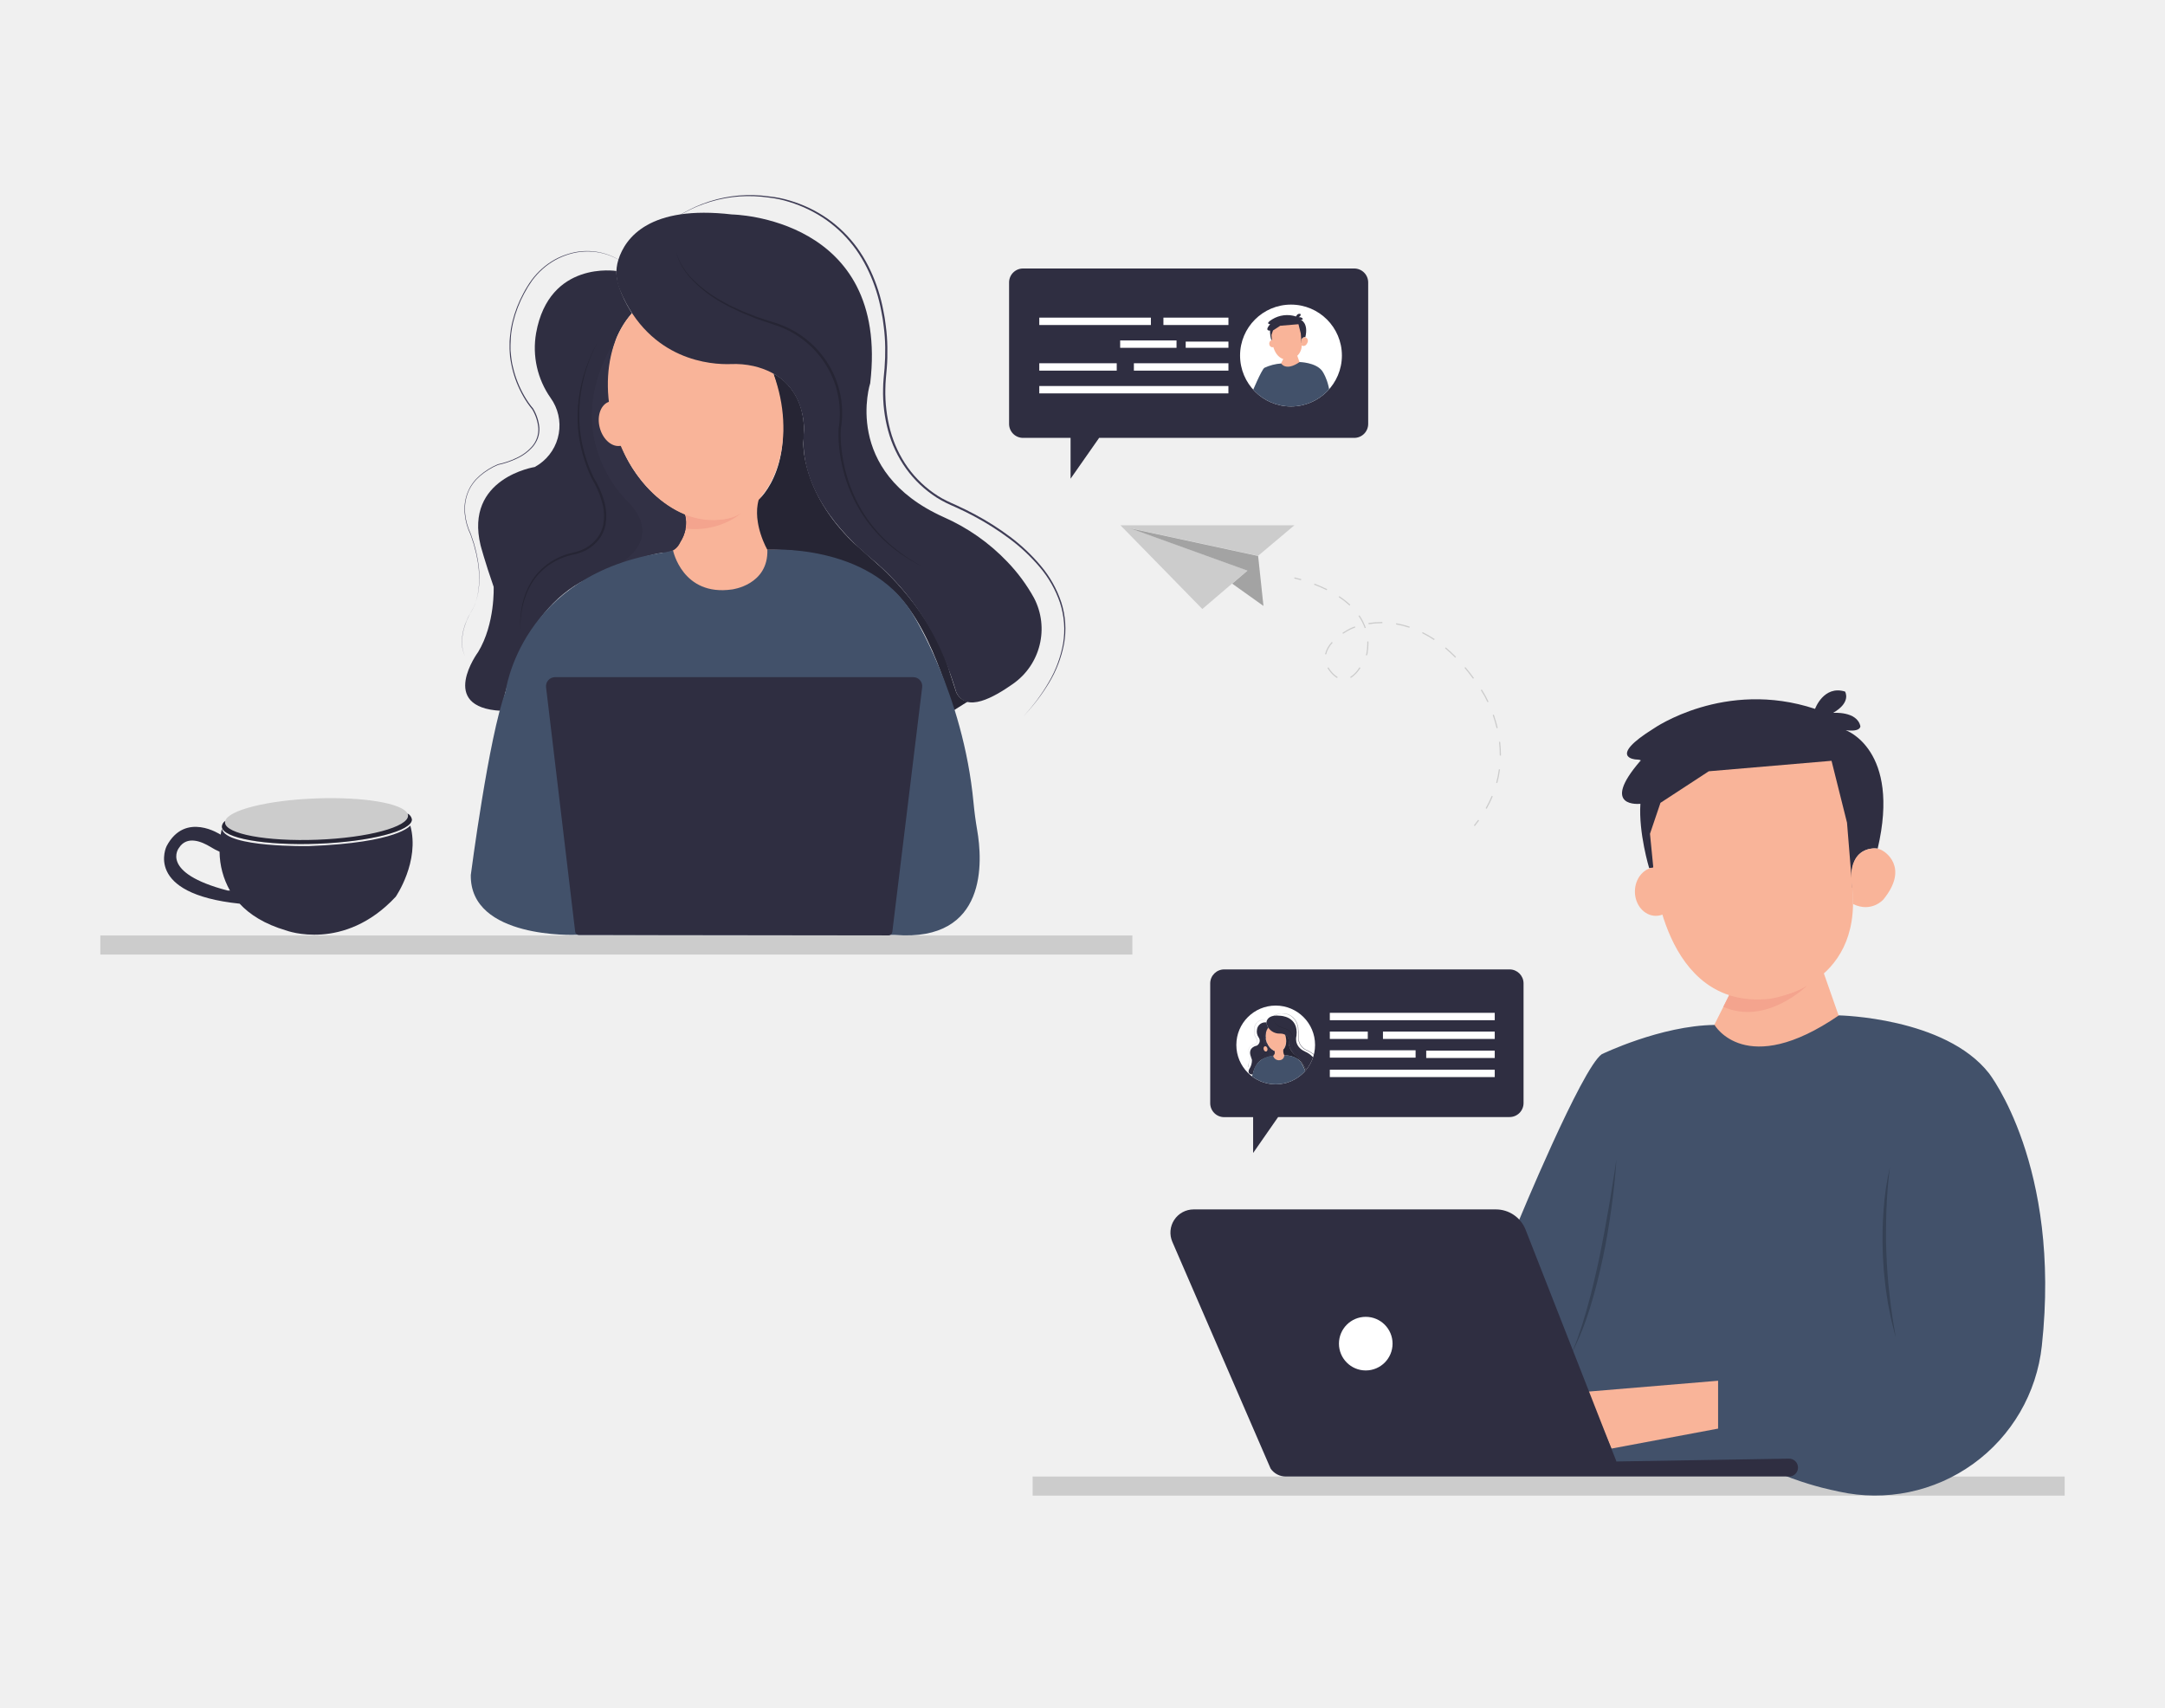
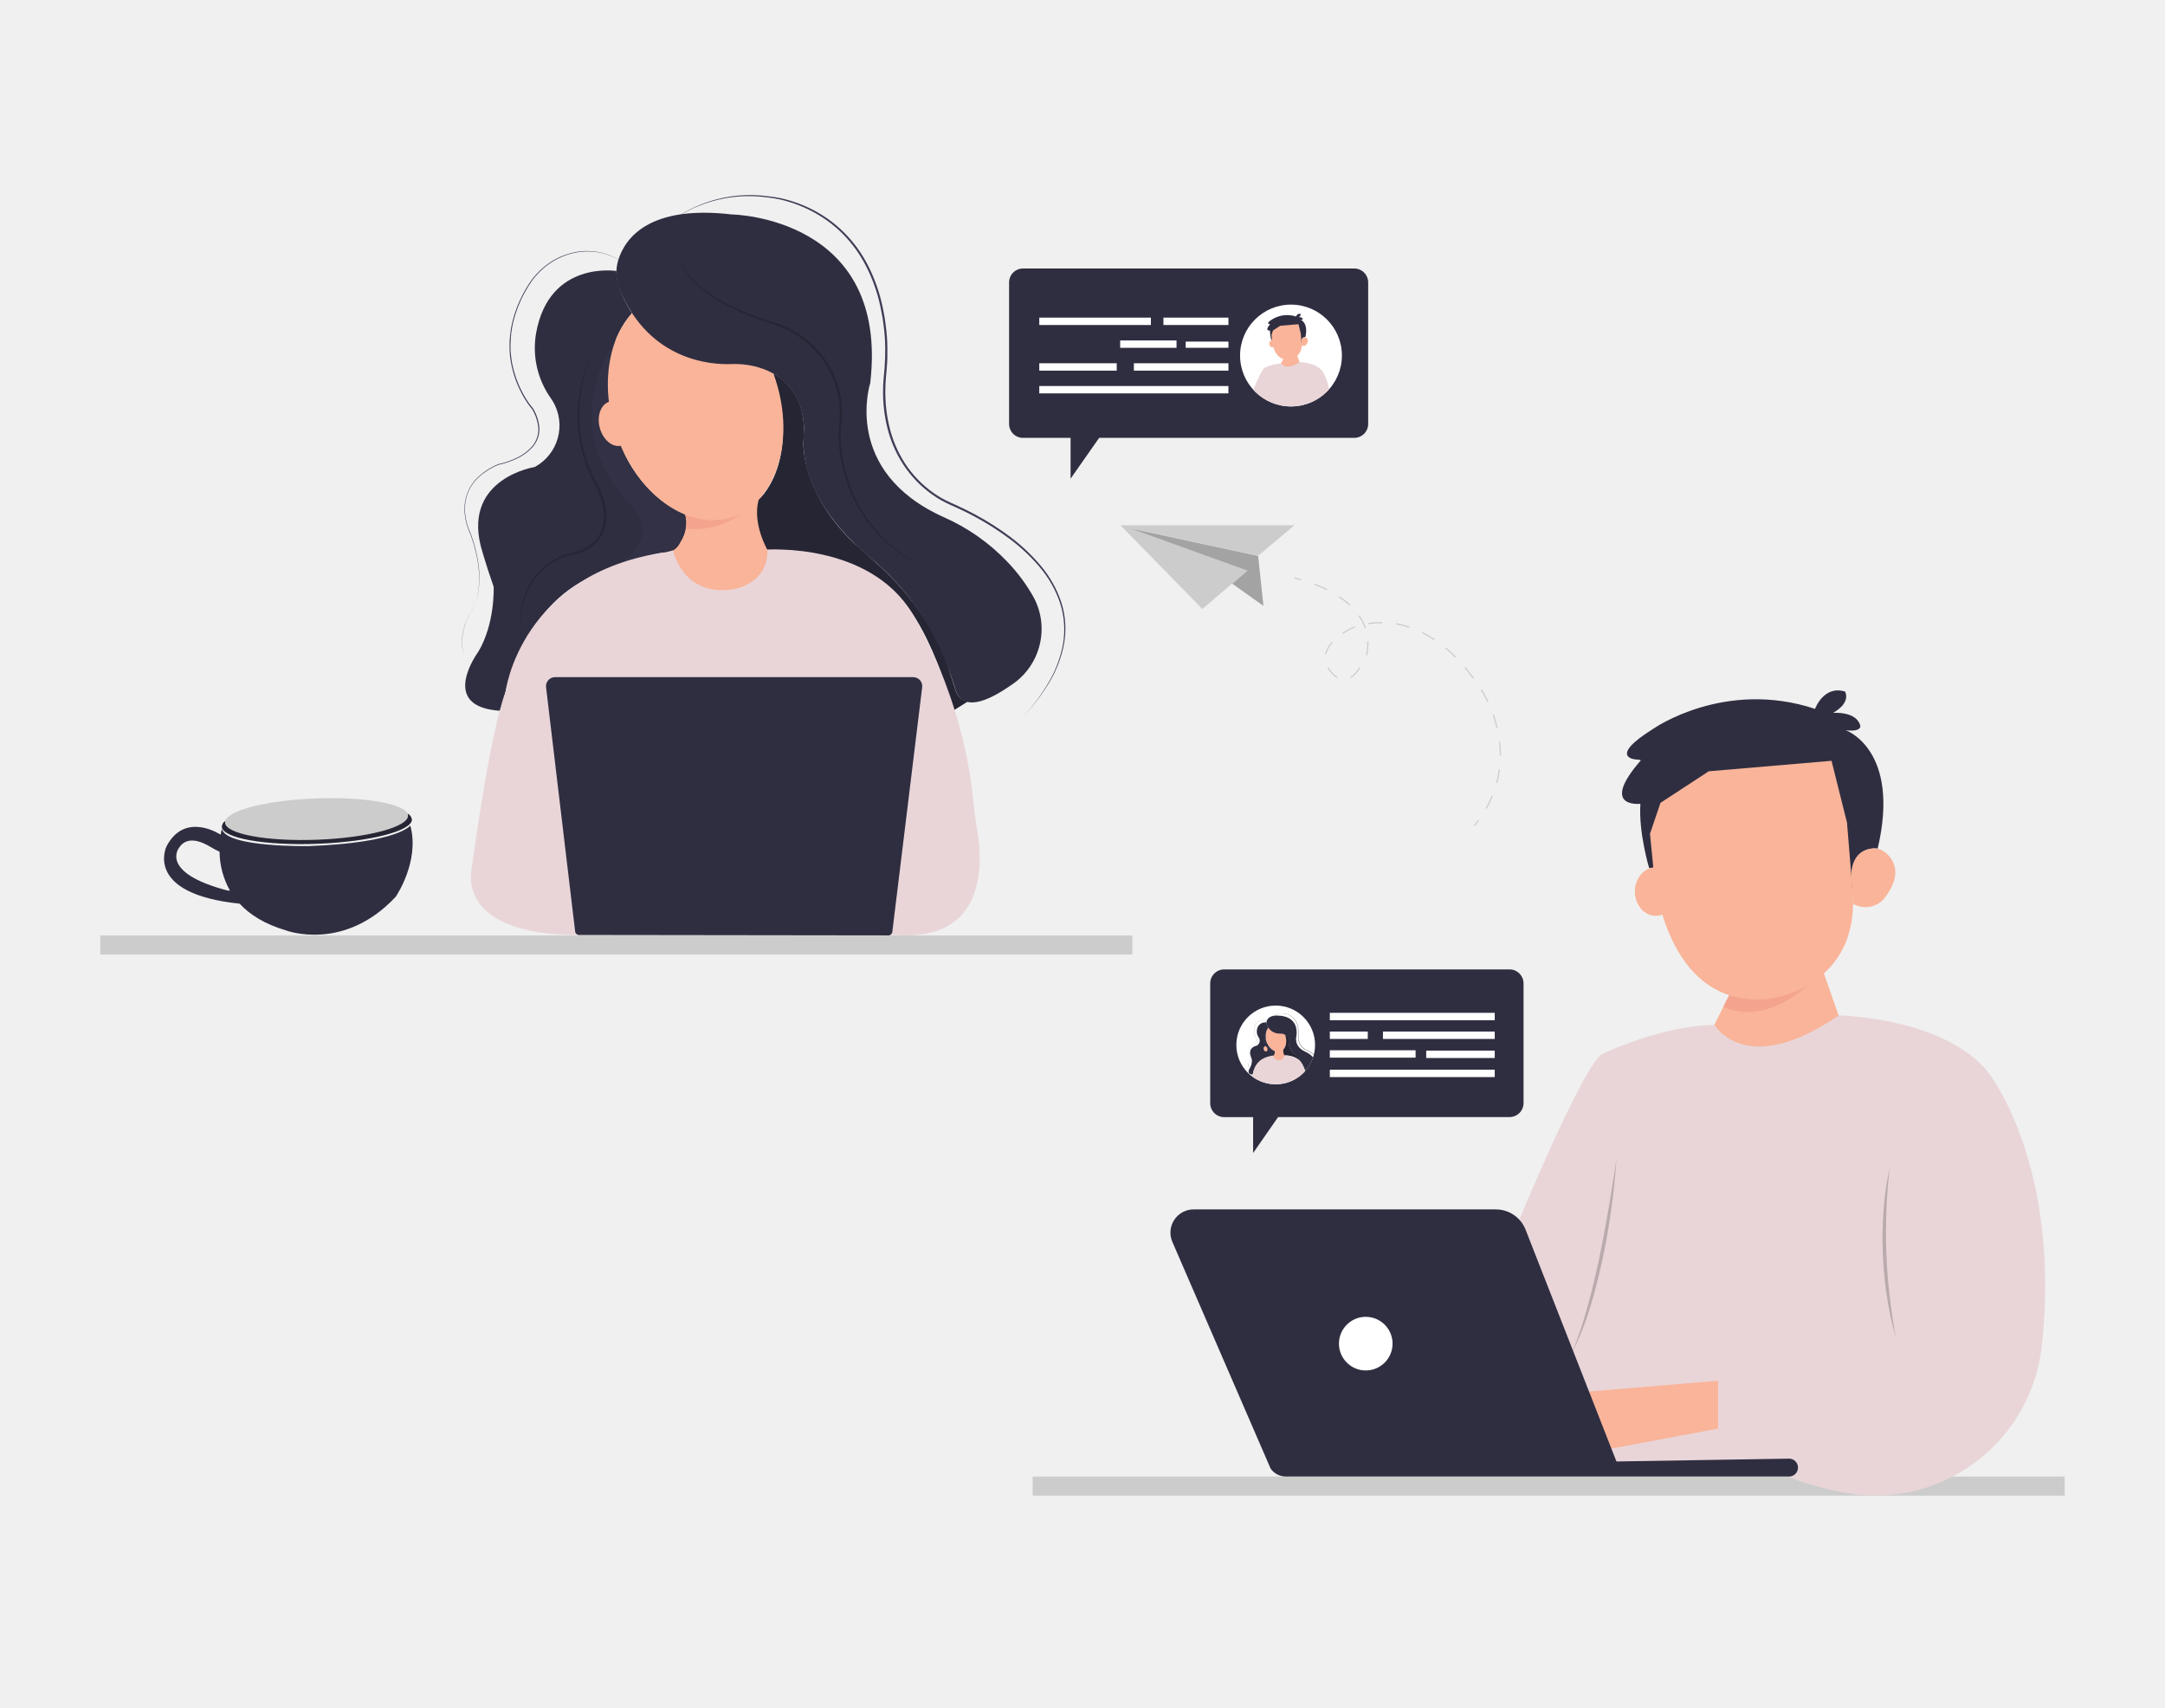
<svg xmlns="http://www.w3.org/2000/svg" id="a933b482-b191-4d53-a79f-90ab624d513f" data-name="Layer 1" width="865.76" height="682.89" viewBox="0 0 865.76 682.89">
  <defs>
    <clipPath id="b5e02c97-97e6-4467-be4f-b0cce5af30bf">
      <circle id="bace0010-d6ac-4662-90cf-db99c8739d74" data-name="SVGID" cx="510.14" cy="417.8" r="15.74" fill="#fff" />
    </clipPath>
    <clipPath id="edfe23a0-9087-400d-9068-00f36d95d57f">
      <circle id="b105d6fe-f0ff-4bff-a7e5-c4f864c5ec61" data-name="SVGID" cx="516.25" cy="142.15" r="20.36" fill="#fff" />
    </clipPath>
  </defs>
  <path d="M272.92,200.44l-9.36,24.21,24,18.09s14.63-.26,20.75-2.12,6.39-19,6.39-19l-7.45-21.15-10.91-6.18Z" fill="#f9b499" />
  <path d="M246.49,108.35S219.6,104,214.38,133.19a34.67,34.67,0,0,0,5.81,25.92,18.86,18.86,0,0,1-4.63,26.55c-.54.36-1.11.71-1.71,1.06,0,0-28.2,4.35-21.67,31.33,0,0,1.74,6.61,5.23,16.58,0,0,.64,14.76-6.21,26.07,0,0-16.43,22.2,9.25,23.51,0,0,5.51-36.56,31.63-51.36,0,0,21.59-10.92,34.35-12.09a6.5,6.5,0,0,0,4.68-2.61c1.95-2.67,4.28-7.21,2.8-12.41a47.82,47.82,0,0,1-25.45-27.57s-7.31,1.69-9-8.81c0,0-1.34-6.55,4.32-8.81,0,0-4.26-20.19,8.93-35.31C252.76,125.24,246.39,115.94,246.49,108.35Z" fill="#2f2e41" />
  <path d="M239,136.81a51.44,51.44,0,0,0-3,6.37,60.73,60.73,0,0,0-2.21,6.68,64.73,64.73,0,0,0-1.46,6.88,62.7,62.7,0,0,0-.68,7,58.56,58.56,0,0,0,.18,7l.17,1.74c.06.58.17,1.16.24,1.74.14,1.16.4,2.3.6,3.45a59.87,59.87,0,0,0,4.53,13.22l0,0a36.32,36.32,0,0,1,4.08,9,21,21,0,0,1,.7,9.88,14.28,14.28,0,0,1-1.81,4.68,15.07,15.07,0,0,1-3.32,3.75,15.8,15.8,0,0,1-4.3,2.53,18.33,18.33,0,0,1-2.38.77c-.82.21-1.6.34-2.38.56a26.9,26.9,0,0,0-8.7,4.05,24.64,24.64,0,0,0-6.56,7,31.32,31.32,0,0,0-2.18,4.33,33.73,33.73,0,0,0-1.45,4.64,45.5,45.5,0,0,0-1.07,9.68,43.15,43.15,0,0,1,.79-9.75,29.82,29.82,0,0,1,3.49-9.16,25.07,25.07,0,0,1,6.6-7.28,27.15,27.15,0,0,1,8.88-4.28c.8-.23,1.62-.38,2.38-.58a18.22,18.22,0,0,0,2.27-.74,15.05,15.05,0,0,0,4.08-2.43,14.24,14.24,0,0,0,3.11-3.55,13.14,13.14,0,0,0,1.67-4.4,20.38,20.38,0,0,0-.71-9.45,35.13,35.13,0,0,0-3.92-8.78l0,0v0a61.13,61.13,0,0,1-4.53-13.44,57.38,57.38,0,0,1-1-7,58.94,58.94,0,0,1,2.33-21,60.71,60.71,0,0,1,2.39-6.66A46.47,46.47,0,0,1,239,136.81Z" opacity="0.2" />
  <path d="M273.91,205.74c-20.26-8.83-27-30.77-27-30.77-7.8-22.2-.43-39.62-.43-39.62-24.19,38.29,4.18,64.71,4.18,64.71,16.66,16.61-5,26.7-5,26.7s12.45-5,19-5.79c0,0,5.39.69,7.41-4.3A13.67,13.67,0,0,0,273.91,205.74Z" fill="#3f3d56" />
  <path d="M273.91,205.74c-20.26-8.83-27-30.77-27-30.77-7.8-22.2-.43-39.62-.43-39.62-24.19,38.29,4.18,64.71,4.18,64.71,16.66,16.61-5,26.7-5,26.7s12.45-5,19-5.79c0,0,5.39.69,7.41-4.3A13.67,13.67,0,0,0,273.91,205.74Z" opacity="0.2" />
  <path d="M381.07,284.21s-8.71-36.27-25.68-49.58c0,0-17.85-15.27-48.53-14.84,0,0-6.08-10.46-3.47-20,0,0,17.18-14.62,5.86-50.39,0,0,14.38,6.23,12,27.34,0,0-1.11,19.7,19.87,40.08l10.42,9.3s21.79,18.71,28.39,43.2l2.46,7.52s1.59,3.62,4.79,3.53Z" fill="#2f2e41" />
  <path d="M381.07,284.21s-8.71-36.27-25.68-49.58c0,0-17.85-15.27-48.53-14.84,0,0-6.08-10.46-3.47-20,0,0,17.18-14.62,5.86-50.39,0,0,14.38,6.23,12,27.34,0,0-1.11,19.7,19.87,40.08l10.42,9.3s21.79,18.71,28.39,43.2l2.46,7.52s1.59,3.62,4.79,3.53Z" opacity="0.2" />
  <path d="M263.56,92.28a40.27,40.27,0,0,1,4.55-3.81,54.59,54.59,0,0,1,5-3.24,58.46,58.46,0,0,1,5.3-2.68,55.06,55.06,0,0,1,5.58-2.1,53.83,53.83,0,0,1,11.67-2.29,55.09,55.09,0,0,1,11.9.37h0a44.33,44.33,0,0,1,8.25,1.65,55.08,55.08,0,0,1,7.83,3,52.75,52.75,0,0,1,7.27,4.23,51.31,51.31,0,0,1,11.94,11.77,56,56,0,0,1,4.37,7.19,66.33,66.33,0,0,1,5.61,15.81c.31,1.37.54,2.75.81,4.13.15.68.22,1.38.32,2.07l.28,2.08a71.25,71.25,0,0,1,.61,8.38c.05,2.8,0,5.61-.24,8.4-.1,1.39-.26,2.8-.37,4.17s-.18,2.76-.2,4.14A59.42,59.42,0,0,0,356,172a46.52,46.52,0,0,0,7,14.9A44,44,0,0,0,375,198.24q1.75,1.11,3.6,2c1.24.63,2.5,1.17,3.78,1.74,2.55,1.15,5.06,2.4,7.52,3.72a108.16,108.16,0,0,1,14.14,9,73.41,73.41,0,0,1,12.17,11.53,44.47,44.47,0,0,1,8.19,14.59,34.37,34.37,0,0,1,1.09,16.63,47.06,47.06,0,0,1-6,15.57,73.78,73.78,0,0,1-4.71,6.91c-1.69,2.22-3.52,4.33-5.4,6.39,1.85-2.08,3.66-4.21,5.32-6.44a74.94,74.94,0,0,0,4.62-7,46.57,46.57,0,0,0,5.8-15.53A34.45,34.45,0,0,0,423.88,241a43.76,43.76,0,0,0-8.18-14.34,72.44,72.44,0,0,0-12.13-11.34,111.26,111.26,0,0,0-14.07-8.91c-2.45-1.31-4.94-2.54-7.48-3.67-1.26-.56-2.56-1.12-3.81-1.75s-2.49-1.32-3.68-2.07a44.67,44.67,0,0,1-12.19-11.54,47.43,47.43,0,0,1-7.2-15.18,59,59,0,0,1-2-16.67c0-1.41.1-2.81.21-4.21s.28-2.77.38-4.16c.21-2.76.3-5.54.26-8.31a71.71,71.71,0,0,0-.59-8.29l-.28-2.07c-.09-.68-.16-1.37-.31-2-.26-1.36-.48-2.73-.79-4.09a65.17,65.17,0,0,0-5.51-15.63,55.05,55.05,0,0,0-4.28-7.1,53.86,53.86,0,0,0-5.37-6.32A53,53,0,0,0,330.49,88a52.45,52.45,0,0,0-14.88-7.26A42.85,42.85,0,0,0,307.5,79h0a56.78,56.78,0,0,0-11.8-.47,53.36,53.36,0,0,0-11.62,2.14,57.83,57.83,0,0,0-5.57,2,57,57,0,0,0-5.32,2.62,54.37,54.37,0,0,0-5,3.17A41.34,41.34,0,0,0,263.56,92.28Z" fill="#3f3d56" />
  <path d="M186,262.45a11.91,11.91,0,0,1-1.16-4.38,17.7,17.7,0,0,1,.21-4.54l.21-1.12c.09-.37.19-.74.29-1.11.17-.74.46-1.44.7-2.17s.59-1.4.88-2.1l1-2h0A15.61,15.61,0,0,0,190,241.4a26,26,0,0,0,1.07-3.89,34.3,34.3,0,0,0,.5-8c-.05-.67-.08-1.35-.14-2l-.26-2c0-.33-.08-.67-.13-1l-.2-1-.39-2c-.31-1.31-.69-2.6-1-3.91l-1.28-3.83v0a24.22,24.22,0,0,1-2.32-8.21,18.3,18.3,0,0,1,1.06-8.45c.14-.33.26-.67.42-1l.48-1a16.39,16.39,0,0,1,1.15-1.82,19.7,19.7,0,0,1,1.35-1.67c.51-.5,1-1,1.54-1.49a27.42,27.42,0,0,1,7.26-4.51h0a32.55,32.55,0,0,0,7.48-2.55,18.55,18.55,0,0,0,6.26-4.68,10.37,10.37,0,0,0,2.42-7.23,17.71,17.71,0,0,0-2.39-7.43l0,0a35.55,35.55,0,0,1-3.54-5.11,44.25,44.25,0,0,1-2.7-5.59,41.88,41.88,0,0,1-1.85-5.92c-.25-1-.42-2-.6-3s-.28-2-.34-3.09c0-.51-.08-1-.08-1.55s0-1,0-1.55c0-1,0-2.07.14-3.1s.23-2,.37-3.08c.07-.51.19-1,.28-1.52s.19-1,.33-1.52a48.24,48.24,0,0,1,4.46-11.53,45.23,45.23,0,0,1,3.27-5.26,30.19,30.19,0,0,1,4.19-4.56,29.3,29.3,0,0,1,5.06-3.58,28.07,28.07,0,0,1,5.73-2.35,24.86,24.86,0,0,1,18.1,1.49,33.71,33.71,0,0,1,5.24,3.26,33,33,0,0,0-5.27-3.21,25,25,0,0,0-5.83-1.95,25.25,25.25,0,0,0-12.18.61A28.45,28.45,0,0,0,222,104a28.76,28.76,0,0,0-5,3.55,30.67,30.67,0,0,0-4.14,4.53,46.06,46.06,0,0,0-3.23,5.24,48.22,48.22,0,0,0-4.4,11.47c-.14.49-.21,1-.32,1.5s-.21,1-.27,1.52c-.14,1-.3,2-.36,3s-.11,2.05-.13,3.07c0,.52,0,1,0,1.54s0,1,.09,1.53c.06,1,.21,2,.34,3.06s.36,2,.61,3a41.11,41.11,0,0,0,1.85,5.86,42.12,42.12,0,0,0,2.69,5.53,33.64,33.64,0,0,0,3.5,5v0h0a18.15,18.15,0,0,1,2.46,7.63,10.94,10.94,0,0,1-.55,4,11.54,11.54,0,0,1-2,3.52,19.11,19.11,0,0,1-6.43,4.78,32.64,32.64,0,0,1-7.59,2.56h0a27.44,27.44,0,0,0-7.17,4.43,21,21,0,0,0-1.52,1.46,19,19,0,0,0-1.33,1.64,17.13,17.13,0,0,0-1.13,1.77l-.47.94c-.16.31-.28.65-.41,1a18,18,0,0,0-1.07,8.29,23.78,23.78,0,0,0,2.27,8.1v0h0l1.28,3.85c.34,1.31.71,2.61,1,3.93l.39,2,.19,1c.05.33.09.67.13,1l.26,2c.06.67.08,1.35.13,2a33.69,33.69,0,0,1-.54,8.08,24.91,24.91,0,0,1-1.1,3.91,15.82,15.82,0,0,1-1.84,3.62h0l-1.05,2c-.29.69-.62,1.38-.89,2.09s-.54,1.41-.72,2.15c-.1.37-.21.73-.3,1.1l-.22,1.11a18.07,18.07,0,0,0-.24,4.53A11.91,11.91,0,0,0,186,262.45Z" fill="#3f3d56" />
-   <path d="M230.2,373.78s-42.37,1.74-41.93-23.94c0,0,7.2-55.5,13.87-73.17,0,0,5.8-47.54,64.29-55.91l2.71-.68s3.77,18.43,23.58,15.6c0,0,14.58-1.74,14.14-15.89,0,0,40.57-3,57.9,25.38,0,0,20.39,32,24.53,75.66q.52,5.52,1.46,11c2.15,12.31,4.38,44.84-32.75,42Z" fill="#42516a" />
+   <path d="M230.2,373.78s-42.37,1.74-41.93-23.94c0,0,7.2-55.5,13.87-73.17,0,0,5.8-47.54,64.29-55.91l2.71-.68s3.77,18.43,23.58,15.6c0,0,14.58-1.74,14.14-15.89,0,0,40.57-3,57.9,25.38,0,0,20.39,32,24.53,75.66q.52,5.52,1.46,11c2.15,12.31,4.38,44.84-32.75,42Z" fill="#e9d5d8" />
  <rect x="412.94" y="590.36" width="412.7" height="7.64" fill="#ccc" />
  <rect x="40.12" y="374.02" width="412.7" height="7.64" fill="#ccc" />
  <path d="M692.56,395.72l-8.25,16.5s10.65,19.16,51.89-3.46L728,385.34Z" fill="#f9b499" />
-   <path d="M764.14,536.48c-38.32,14.77-77,11.57-77,11.57l-.4,25.55c17.16,16.76,46.7,22.35,46.7,22.35l2,.45a67.05,67.05,0,0,0,81.07-58.31c7.84-72.09-21.17-109-21.17-109-17.56-22.35-60-23.11-60-23.11-37.29,25.58-49.72,3.82-49.72,3.82-21.55.27-45.1,11.71-45.1,11.71-8,5.59-33.53,67.45-33.53,67.45l33.57,95.26,51.08,2.8,12,.79,6.75-15.16" fill="#42516a" />
+   <path d="M764.14,536.48c-38.32,14.77-77,11.57-77,11.57l-.4,25.55c17.16,16.76,46.7,22.35,46.7,22.35l2,.45a67.05,67.05,0,0,0,81.07-58.31c7.84-72.09-21.17-109-21.17-109-17.56-22.35-60-23.11-60-23.11-37.29,25.58-49.72,3.82-49.72,3.82-21.55.27-45.1,11.71-45.1,11.71-8,5.59-33.53,67.45-33.53,67.45l33.57,95.26,51.08,2.8,12,.79,6.75-15.16" fill="#e9d5d8" />
  <path d="M218.36,274.74,230,372.47a1.55,1.55,0,0,0,1.56,1.37l123.74.16a1.56,1.56,0,0,0,1.52-1.36l11.95-97.89a3.59,3.59,0,0,0-3.57-4H221.93A3.61,3.61,0,0,0,218.36,274.74Z" fill="#2f2e41" />
  <path d="M163.17,326.07c.18,4.57-16.07,8.9-36.28,9.68s-36.74-2.3-36.91-6.87a2,2,0,0,1,.08-.64c1.27-4.32,16.93-8.29,36.19-9,19-.73,34.77,1.94,36.72,6.07A2,2,0,0,1,163.17,326.07Z" fill="#ccc" />
  <path d="M164.71,327.63c.17,4.57-16.7,8.92-37.68,9.73s-38.14-2.25-38.31-6.81a3,3,0,0,1,1.34-2.31,2,2,0,0,0-.08.64c.17,4.57,16.7,7.64,36.91,6.87s36.46-5.11,36.28-9.68a2,2,0,0,0-.2-.79A3.18,3.18,0,0,1,164.71,327.63Z" fill="#2f2e41" />
  <path d="M164.71,327.63c.17,4.57-16.7,8.92-37.68,9.73s-38.14-2.25-38.31-6.81a3,3,0,0,1,1.34-2.31,2,2,0,0,0-.08.64c.17,4.57,16.7,7.64,36.91,6.87s36.46-5.11,36.28-9.68a2,2,0,0,0-.2-.79A3.18,3.18,0,0,1,164.71,327.63Z" opacity="0.2" />
  <path d="M164.08,330.07s-4.71,6.88-40.51,8.22c0,0-33.14.66-34.85-6.9,0,0-.24.86-.49,2.34h0s-14.16-9.5-21.61,4.59c0,0-9.48,19,29.21,23h0c4,4.34,10,8.19,18.67,10.73,0,0,23.06,8.7,43.74-13.5C158.24,358.56,168,344.44,164.08,330.07ZM91,356.06c-27.31-7.12-19.47-17-19.47-17,3.21-5.11,9.16-2.59,12.75-.37a28,28,0,0,0,3.52,1.84,32.27,32.27,0,0,0,4.16,15.56Z" fill="#2f2e41" />
  <path d="M755.76,466.63c-.76,5.68-1.17,11.39-1.4,17.09-.11,2.86-.16,5.71-.17,8.56l0,4.28.14,4.28c.22,5.7.61,11.4,1.29,17.07.28,2.84.72,5.66,1.12,8.5.16,1.42.45,2.82.68,4.23s.48,2.82.7,4.24c-.37-1.38-.73-2.77-1.08-4.16s-.71-2.78-1-4.19l-.83-4.23-.21-1-.16-1.07-.32-2.13c-.2-1.42-.46-2.84-.6-4.27l-.45-4.28-.11-1.08-.08-1.07-.14-2.15c-.09-1.44-.2-2.87-.23-4.31a150.09,150.09,0,0,1,.32-17.23A109.75,109.75,0,0,1,755.76,466.63Z" opacity="0.2" />
  <path d="M646.4,463.44c-.41,6.67-1.14,13.33-2.07,20s-2,13.23-3.43,19.78-3,13.07-5,19.46a117.19,117.19,0,0,1-7.46,18.63c.6-1.56,1.21-3.12,1.84-4.66.33-.77.58-1.57.85-2.36l.8-2.37c.26-.79.56-1.56.8-2.36l.72-2.4c.46-1.6,1-3.17,1.4-4.79l1.31-4.83,1.18-4.85c.41-1.62.77-3.25,1.13-4.87s.75-3.25,1.06-4.89l1-4.9.94-4.91q.93-4.92,1.77-9.85l.42-2.47.41-2.47c.28-1.64.54-3.29.79-4.94C645.44,470.05,645.91,466.75,646.4,463.44Z" opacity="0.2" />
  <polygon points="687.05 552.06 634.82 556.43 644.4 579.19 687.05 571.2 687.05 552.06" fill="#f9b499" />
  <path d="M508.1,587.17l-39.28-90.61a9.28,9.28,0,0,1,8.51-13H598.19a12.75,12.75,0,0,1,11.87,8.1l36.34,92.68,69-1.13A3.56,3.56,0,0,1,719,586.8h0a3.56,3.56,0,0,1-3.56,3.56H514.17a7.35,7.35,0,0,1-6.07-3.19Z" fill="#2f2e41" />
  <circle cx="546.15" cy="537.23" r="10.72" fill="#fff" />
  <path d="M603.69,387.6H489.54a5.59,5.59,0,0,0-5.59,5.59v47.9a5.58,5.58,0,0,0,5.59,5.58h11.57V461l10-14.37h92.55a5.58,5.58,0,0,0,5.59-5.58v-47.9A5.59,5.59,0,0,0,603.69,387.6Z" fill="#2f2e41" />
  <circle id="a0939f5d-94a7-4c5d-837b-fd65c6c697cb" data-name="SVGID" cx="510.14" cy="417.8" r="15.74" fill="#fff" />
  <g clip-path="url(#b5e02c97-97e6-4467-be4f-b0cce5af30bf)">
    <path d="M509.57,419.7l-1.11,2.87,2.84,2.14a13.36,13.36,0,0,0,2.46-.25c.72-.22.75-2.25.75-2.25l-.88-2.51-1.29-.73Z" fill="#f9b499" />
    <ellipse cx="510.19" cy="415.2" rx="3.98" ry="5.52" transform="translate(-103.07 177.29) rotate(-17.94)" fill="#f9b499" />
    <path d="M506.53,408.28c.33-1.06,1.48-2.61,5.38-2.15,0,0,7.47.1,6.54,8,0,0-1.35,4.17,3.49,6.35a9.35,9.35,0,0,1,3,2.1,8.26,8.26,0,0,1,1.27,1.71,3.19,3.19,0,0,1-1,4.08c-.88.61-2.21,1.39-2.68.39,0,0-.16-.55-.45-1.32a11.92,11.92,0,0,0-3.61-5c-1.38-1.16-3.42-3.33-3.15-6a3,3,0,0,0-2.38-3.08,4.39,4.39,0,0,0-1.08-.1,5.35,5.35,0,0,1-5.24-3.48A2,2,0,0,1,506.53,408.28Z" fill="#2f2e41" />
    <path d="M509.28,407.88a2.26,2.26,0,0,0,.11.37.91.91,0,0,0,.09.17l.09.17.11.16a.56.56,0,0,0,.05.08l.07.08.12.15.13.13a5.84,5.84,0,0,0,1.22.94l.34.19a3.65,3.65,0,0,0,.34.18c.24.1.47.22.71.31l.36.14.09,0,.09,0,.19.06.73.24a4.54,4.54,0,0,1,2.38,1.95,4.43,4.43,0,0,1,.56,3h0a5.58,5.58,0,0,0,0,1,8.58,8.58,0,0,0,.18,1,8.16,8.16,0,0,0,.32,1,7.56,7.56,0,0,0,.45.9,6.79,6.79,0,0,0,1.27,1.56,7.89,7.89,0,0,0,1.66,1.14,8,8,0,0,1-1.69-1.11,6.66,6.66,0,0,1-1.3-1.55,6.73,6.73,0,0,1-.8-1.87,8.4,8.4,0,0,1-.19-1,5.77,5.77,0,0,1,0-1h0a4.62,4.62,0,0,0,0-1.53,4.53,4.53,0,0,0-.54-1.42,4.48,4.48,0,0,0-2.32-1.92l-.73-.25-.19-.06-.09,0-.09,0-.36-.14c-.24-.09-.47-.21-.71-.32a3.65,3.65,0,0,1-.34-.18l-.34-.19a6,6,0,0,1-1.21-1l-.14-.14-.12-.16-.06-.07,0-.09-.11-.16-.09-.17-.08-.18A2.24,2.24,0,0,1,509.28,407.88Z" opacity="0.2" />
    <path d="M506.44,408.8a3.32,3.32,0,0,0-3.8,2.94,4.1,4.1,0,0,0,.69,3.07,2.23,2.23,0,0,1-.55,3.14l-.2.13s-3.34.51-2.57,3.71c0,0,.21.78.62,2a6.25,6.25,0,0,1-.73,3.09s-1.95,2.62,1.09,2.78c0,0,.65-4.33,3.74-6.08a15.81,15.81,0,0,1,4.07-1.43.76.76,0,0,0,.55-.31,1.7,1.7,0,0,0,.34-1.47,5.66,5.66,0,0,1-3-3.26s-.86.2-1.06-1.05a.94.94,0,0,1,.51-1,5.26,5.26,0,0,1,1.06-4.18A4.37,4.37,0,0,1,506.44,408.8Z" fill="#2f2e41" />
    <path d="M505.56,412.17a6.73,6.73,0,0,0-.62,1.55,7.27,7.27,0,0,0-.17.81,5.69,5.69,0,0,0-.08.83,7.73,7.73,0,0,0,0,.83l0,.2,0,.21a2.93,2.93,0,0,0,.07.41,7.18,7.18,0,0,0,.53,1.56h0a4.21,4.21,0,0,1,.48,1.06,2.58,2.58,0,0,1,.09,1.17,1.48,1.48,0,0,1-.22.55,1.69,1.69,0,0,1-.39.45,1.76,1.76,0,0,1-.51.3,1.52,1.52,0,0,1-.28.09l-.28.07a2.86,2.86,0,0,0-1,.48,2.81,2.81,0,0,0-.78.83,3.06,3.06,0,0,0-.26.51,4.42,4.42,0,0,0-.17.55,5.46,5.46,0,0,0-.13,1.14,5,5,0,0,1,.1-1.15,3.6,3.6,0,0,1,.41-1.09,3.19,3.19,0,0,1,.78-.86,3.27,3.27,0,0,1,1.05-.5l.28-.07.27-.09a1.86,1.86,0,0,0,.49-.29,1.61,1.61,0,0,0,.36-.42,1.44,1.44,0,0,0,.2-.52,2.51,2.51,0,0,0-.08-1.12,4.43,4.43,0,0,0-.47-1h0a7.45,7.45,0,0,1-.54-1.59,8,8,0,0,1-.11-.84,7.85,7.85,0,0,1,0-.84,7.14,7.14,0,0,1,.29-1.65,7.25,7.25,0,0,1,.28-.78A5.28,5.28,0,0,1,505.56,412.17Z" opacity="0.2" />
    <path d="M509.69,420.33a6.35,6.35,0,0,1-3.2-3.64,7,7,0,0,1-.05-4.69c-2.87,4.53.49,7.66.49,7.66,2,2-.59,3.16-.59,3.16a12.46,12.46,0,0,1,2.25-.69.84.84,0,0,0,.88-.5A1.65,1.65,0,0,0,509.69,420.33Z" fill="#3f3d56" />
    <path d="M509.69,420.33a6.35,6.35,0,0,1-3.2-3.64,7,7,0,0,1-.05-4.69c-2.87,4.53.49,7.66.49,7.66,2,2-.59,3.16-.59,3.16a12.46,12.46,0,0,1,2.25-.69.84.84,0,0,0,.88-.5A1.65,1.65,0,0,0,509.69,420.33Z" opacity="0.2" />
    <path d="M522.37,429.62s-1-4.29-3-5.87a9.09,9.09,0,0,0-5.74-1.76,3.59,3.59,0,0,1-.42-2.37s2-1.73.7-6a3,3,0,0,1,1.42,3.23,6.71,6.71,0,0,0,2.35,4.75l1.23,1.1a11.92,11.92,0,0,1,3.36,5.11l.29.89s.19.43.57.42Z" fill="#2f2e41" />
    <path d="M522.37,429.62s-1-4.29-3-5.87a9.09,9.09,0,0,0-5.74-1.76,3.59,3.59,0,0,1-.42-2.37s2-1.73.7-6a3,3,0,0,1,1.42,3.23,6.71,6.71,0,0,0,2.35,4.75l1.23,1.1a11.92,11.92,0,0,1,3.36,5.11l.29.89s.19.43.57.42Z" opacity="0.2" />
    <path d="M508.46,406.9a4.6,4.6,0,0,1,.54-.45,5.36,5.36,0,0,1,.59-.38,4.65,4.65,0,0,1,.63-.32,4.73,4.73,0,0,1,.66-.25,6.48,6.48,0,0,1,1.38-.27,6.65,6.65,0,0,1,1.41,0h0a5.39,5.39,0,0,1,1,.2,5.26,5.26,0,0,1,.93.36,5.67,5.67,0,0,1,.86.5,5.78,5.78,0,0,1,.76.63,6.3,6.3,0,0,1,1.17,1.61,7.86,7.86,0,0,1,.66,1.87c0,.17.07.33.1.49a2.17,2.17,0,0,1,0,.25l0,.24a6.63,6.63,0,0,1,.07,1,8.19,8.19,0,0,1,0,1c0,.16,0,.33,0,.49s0,.33,0,.49a6.73,6.73,0,0,0,.24,1.95,5.47,5.47,0,0,0,.83,1.76,5.14,5.14,0,0,0,1.41,1.34,3.62,3.62,0,0,0,.43.24c.14.08.29.14.44.21.31.14.6.28.89.44a13.28,13.28,0,0,1,1.68,1.07,8.83,8.83,0,0,1,1.44,1.36,5.38,5.38,0,0,1,1,1.73,4.11,4.11,0,0,1,.13,2,5.6,5.6,0,0,1-.72,1.84,6.52,6.52,0,0,1-.55.82c-.2.26-.42.51-.64.76.22-.25.43-.5.63-.77a7.74,7.74,0,0,0,.54-.82,5.54,5.54,0,0,0,.69-1.84,4.11,4.11,0,0,0-.14-1.94,5.25,5.25,0,0,0-1-1.7,8.33,8.33,0,0,0-1.44-1.34,12.92,12.92,0,0,0-1.66-1.05c-.29-.16-.59-.31-.89-.44s-.3-.13-.45-.21a3.62,3.62,0,0,1-.43-.24,5.26,5.26,0,0,1-1.45-1.37,5.67,5.67,0,0,1-.85-1.79,7,7,0,0,1-.24-2c0-.16,0-.33,0-.5s0-.32,0-.49c0-.33,0-.65,0-1a7.93,7.93,0,0,0-.07-1l0-.25a2,2,0,0,0,0-.24l-.09-.49a8.14,8.14,0,0,0-.65-1.85,8.94,8.94,0,0,0-.51-.84,6.41,6.41,0,0,0-.64-.74,5.76,5.76,0,0,0-.75-.64,7.15,7.15,0,0,0-.84-.5,7.31,7.31,0,0,0-.92-.36,5.11,5.11,0,0,0-1-.2h0a7.26,7.26,0,0,0-1.4-.05,5.8,5.8,0,0,0-1.37.25,6.42,6.42,0,0,0-.66.24,6.14,6.14,0,0,0-.63.31,4.67,4.67,0,0,0-.6.38A4.51,4.51,0,0,0,508.46,406.9Z" fill="#2f2e41" />
    <path d="M499.28,427a1.33,1.33,0,0,1-.13-.51,2,2,0,0,1,0-.54l0-.13,0-.14a2.41,2.41,0,0,1,.08-.25,1.89,1.89,0,0,1,.11-.25l.12-.24h0a1.72,1.72,0,0,0,.21-.43,2.42,2.42,0,0,0,.13-.46,4.3,4.3,0,0,0,.06-.95c0-.08,0-.16,0-.24l0-.23a.5.5,0,0,0,0-.12l0-.12-.05-.23c0-.16-.08-.31-.12-.47l-.15-.45h0a2.7,2.7,0,0,1-.27-1,2.13,2.13,0,0,1,.12-1l.05-.12.06-.11a1.35,1.35,0,0,1,.14-.22,1.39,1.39,0,0,1,.15-.19c.07-.06.12-.13.19-.18a3.2,3.2,0,0,1,.86-.54h0a3.46,3.46,0,0,0,.89-.3,2.24,2.24,0,0,0,.74-.55,1.31,1.31,0,0,0,.22-.4,1.19,1.19,0,0,0,.06-.46,2,2,0,0,0-.28-.88h0a4.07,4.07,0,0,1-.41-.61,4,4,0,0,1-.32-.66,4.37,4.37,0,0,1-.22-.7c0-.12-.05-.24-.07-.36a2.21,2.21,0,0,1,0-.37,1.09,1.09,0,0,1,0-.18c0-.06,0-.12,0-.18s0-.25,0-.37,0-.24,0-.36,0-.13,0-.19a.85.85,0,0,1,0-.17,5.53,5.53,0,0,1,.52-1.37,5,5,0,0,1,.39-.62,3.2,3.2,0,0,1,.5-.54,3.07,3.07,0,0,1,1.27-.7,3,3,0,0,1,1.45-.07,3.4,3.4,0,0,1,.7.24,4.57,4.57,0,0,1,.62.39,3.4,3.4,0,0,0-.63-.38,2.8,2.8,0,0,0-.69-.23,2.94,2.94,0,0,0-1.44.07,3.27,3.27,0,0,0-.67.28,3.51,3.51,0,0,0-.59.42,3.15,3.15,0,0,0-.49.54,4.33,4.33,0,0,0-.39.62,6.5,6.5,0,0,0-.52,1.35l0,.18c0,.06,0,.12,0,.18s0,.24,0,.36,0,.25,0,.37,0,.12,0,.18a1.09,1.09,0,0,0,0,.18c0,.12,0,.24,0,.36s0,.24.07.36a5.54,5.54,0,0,0,.22.69,5,5,0,0,0,.32.66,4.13,4.13,0,0,0,.41.59h0a2.17,2.17,0,0,1,.29.9,1.25,1.25,0,0,1-.07.47,1.22,1.22,0,0,1-.23.42,2.34,2.34,0,0,1-.76.57,4.14,4.14,0,0,1-.9.3h0a3.18,3.18,0,0,0-.84.52c-.07.05-.12.12-.18.17l-.16.2a1.48,1.48,0,0,0-.13.21l-.06.11a1.17,1.17,0,0,1-.05.11,2.21,2.21,0,0,0-.13,1,3.2,3.2,0,0,0,.27,1h0l.16.45.12.47,0,.23,0,.12s0,.08,0,.12l0,.24c0,.08,0,.16,0,.24a3.89,3.89,0,0,1-.07,1,2.64,2.64,0,0,1-.13.46,1.46,1.46,0,0,1-.22.43h0l-.13.24-.1.24a2.67,2.67,0,0,0-.09.26l0,.13,0,.13a2.45,2.45,0,0,0,0,.54A1.53,1.53,0,0,0,499.28,427Z" fill="#2f2e41" />
-     <path d="M504.51,440.22s-5,.21-5-2.83c0,0,.85-6.57,1.64-8.66,0,0,.69-5.63,7.61-6.62l.32-.08a2.4,2.4,0,0,0,2.79,1.85,1.88,1.88,0,0,0,1.68-1.89s4.8-.35,6.85,3a22.27,22.27,0,0,1,2.9,9q.06.65.18,1.29c.25,1.46.51,5.31-3.88,5Z" fill="#42516a" />
+     <path d="M504.51,440.22s-5,.21-5-2.83c0,0,.85-6.57,1.64-8.66,0,0,.69-5.63,7.61-6.62l.32-.08a2.4,2.4,0,0,0,2.79,1.85,1.88,1.88,0,0,0,1.68-1.89s4.8-.35,6.85,3a22.27,22.27,0,0,1,2.9,9q.06.65.18,1.29c.25,1.46.51,5.31-3.88,5Z" fill="#e9d5d8" />
    <ellipse cx="506.4" cy="416.02" rx="0.77" ry="1.08" transform="matrix(0.97, -0.25, 0.25, 0.97, -89.14, 142.44)" fill="#f9b499" />
  </g>
  <rect x="531.78" y="404.96" width="65.95" height="2.95" fill="#fff" />
  <rect x="531.78" y="427.7" width="65.95" height="2.95" fill="#fff" />
  <rect x="531.78" y="412.45" width="15.18" height="2.95" fill="#fff" />
  <rect x="531.78" y="419.93" width="34.3" height="2.95" fill="#fff" />
  <rect x="570.33" y="420.07" width="27.4" height="2.95" fill="#fff" />
  <rect x="553.03" y="412.45" width="44.7" height="2.95" fill="#fff" />
  <path d="M409.09,107.35H541.53a5.58,5.58,0,0,1,5.59,5.58V169.5a5.58,5.58,0,0,1-5.59,5.58h-102L428.11,191.4V175.08h-19a5.58,5.58,0,0,1-5.59-5.58V112.93A5.58,5.58,0,0,1,409.09,107.35Z" fill="#2f2e41" />
  <circle id="f7e24c9d-49a4-49c3-b542-df7e67f46b5d" data-name="SVGID" cx="516.25" cy="142.15" r="20.36" fill="#fff" />
  <g clip-path="url(#edfe23a0-9087-400d-9068-00f36d95d57f)">
    <path d="M513.31,143.23l-1.22,2.45s1.58,2.85,7.71-.51l-1.23-3.48Z" fill="#f9b499" />
-     <path d="M524,164.15a28.93,28.93,0,0,1-11.45,1.72l-.06,3.8c2.55,2.49,6.94,3.32,6.94,3.32l.3.07a10,10,0,0,0,12.05-8.67c1.16-10.71-3.15-16.2-3.15-16.2-2.61-3.32-8.93-3.43-8.93-3.43-5.54,3.8-7.38.57-7.38.57a18.69,18.69,0,0,0-6.71,1.74c-1.18.83-5,10-5,10l5,14.16,7.59.42,1.78.12,1-2.26" fill="#42516a" />
+     <path d="M524,164.15a28.93,28.93,0,0,1-11.45,1.72l-.06,3.8c2.55,2.49,6.94,3.32,6.94,3.32l.3.07a10,10,0,0,0,12.05-8.67c1.16-10.71-3.15-16.2-3.15-16.2-2.61-3.32-8.93-3.43-8.93-3.43-5.54,3.8-7.38.57-7.38.57a18.69,18.69,0,0,0-6.71,1.74c-1.18.83-5,10-5,10l5,14.16,7.59.42,1.78.12,1-2.26" fill="#e9d5d8" />
    <path d="M508.4,136a12.61,12.61,0,0,1-.52-3.82s-2.45.29,0-2.54c0,0,.17-.07-.27-.09,0,0-1.69-.12,1.08-1.84a11.44,11.44,0,0,1,9.59-1.17s.51-1.42,1.78-1c0,0,.39.64-.72,1.27,0,0,1.43-.12,1.63.79,0,0,0,.36-.87.24,0,0,3.28,1.14,1.89,7,0,0-1.85-.32-1.5,2.33,0,0-2,.83-2.25-2.21l-.16-3.61s-5.3,2.74-4.83.28a22.61,22.61,0,0,1-4.35,1.94l-.23,2.42Z" fill="#2f2e41" />
    <path d="M508.65,136s.5,8.43,6.88,7.78a5.72,5.72,0,0,0,4.94-6.6l-.31-3.87-.92-3.68-7.3.62-2.88,1.87-.62,1.84Z" fill="#f9b499" />
    <path d="M522.31,135s1.6.92,0,2.87a1.5,1.5,0,0,1-1.8.27l0-1s-.38-1.62.66-2.18A1.2,1.2,0,0,1,522.31,135Z" fill="#f9b499" />
    <ellipse cx="508.8" cy="137.4" rx="1.25" ry="1.44" fill="#f9b499" />
  </g>
  <rect x="465.23" y="127" width="26" height="2.95" transform="translate(956.47 256.95) rotate(-180)" fill="#fff" />
  <rect x="415.61" y="127" width="44.63" height="2.95" transform="translate(875.84 256.95) rotate(-180)" fill="#fff" />
  <rect x="415.61" y="154.35" width="75.63" height="2.95" transform="translate(906.84 311.64) rotate(-180)" fill="#fff" />
  <rect x="474.14" y="136.59" width="17.09" height="2.48" transform="translate(965.38 275.65) rotate(-180)" fill="#fff" />
  <rect x="447.94" y="136.12" width="22.54" height="2.95" transform="translate(918.42 275.19) rotate(-180)" fill="#fff" />
  <rect x="453.42" y="145.24" width="37.81" height="2.95" transform="translate(944.66 293.43) rotate(-180)" fill="#fff" />
  <rect x="415.61" y="145.24" width="30.97" height="2.95" transform="translate(862.18 293.43) rotate(-180)" fill="#fff" />
  <path d="M520.25,232c-1.65-.47-2.68-.68-2.69-.69l.09-.45s1.06.22,2.72.69Z" fill="#ccc" />
  <path d="M594.5,323.38l-.41-.23a45.16,45.16,0,0,0,2.43-4.94l.43.17A45.3,45.3,0,0,1,594.5,323.38Zm4.25-10.27-.45-.12a42.64,42.64,0,0,0,1.08-5.4l.46.06A41.86,41.86,0,0,1,598.75,313.11Zm1.47-11h-.47v-.17a45.94,45.94,0,0,0-.32-5.34l.47,0a46.79,46.79,0,0,1,.32,5.39Zm-1.75-10.94a50.59,50.59,0,0,0-1.55-5.29l.44-.16a51.76,51.76,0,0,1,1.57,5.35Zm-3.64-10.4a37,37,0,0,0-2.51-4.58l-.16-.25.39-.26.16.25a37.86,37.86,0,0,1,2.54,4.64Zm-5.79-9.4c-1.11-1.52-2.25-3-3.4-4.35l.35-.3c1.16,1.38,2.31,2.85,3.43,4.38Zm-54.35-.26a10.33,10.33,0,0,1-2.57-2.24,12.21,12.21,0,0,1-1.3-1.81l.4-.24a12.07,12.07,0,0,0,1.25,1.75,10.39,10.39,0,0,0,2.45,2.14Zm5.48,0-.24-.4a12.28,12.28,0,0,0,3.72-3.92l.39.26A12.76,12.76,0,0,1,540.17,271.09Zm41.75-8.16c-1.32-1.33-2.69-2.59-4.06-3.74l.3-.35c1.38,1.15,2.76,2.42,4.09,3.77Zm-35.32-.88-.43-.17c.15-.37.22-.58.23-.58a23.33,23.33,0,0,0,.36-4c0-.29,0-.57,0-.84l.47,0c0,.28,0,.57,0,.86a22.22,22.22,0,0,1-.38,4.08A6.57,6.57,0,0,1,546.6,262.05Zm-16.29-.4-.45-.1a10.83,10.83,0,0,1,2.71-4.9l.35.31A10.44,10.44,0,0,0,530.31,261.65Zm43.14-5.76a46.11,46.11,0,0,0-4.76-2.76l.2-.42a47.22,47.22,0,0,1,4.82,2.79Zm-36.36-2.48-.26-.38a31,31,0,0,1,3.13-1.85,17.89,17.89,0,0,1,1.84-.73l.16.44a16.31,16.31,0,0,0-1.76.7h0A26.44,26.44,0,0,0,537.09,253.41Zm8.65-2.27a19.93,19.93,0,0,0-2.48-4.86l.38-.27a20.38,20.38,0,0,1,2.54,5ZM563.6,251a37.58,37.58,0,0,0-5.34-1.34l.08-.46a36.8,36.8,0,0,1,5.4,1.36Zm-16.3-1.44-.07-.46a34.51,34.51,0,0,1,5.2-.4h.36v.47h-.35A33.69,33.69,0,0,0,547.3,249.59Zm-7.65-7.44a34.66,34.66,0,0,0-4.34-3.38l.26-.39a34.78,34.78,0,0,1,4.39,3.43ZM530.54,236c-1.6-.8-3.3-1.55-5.06-2.22l.17-.44c1.77.68,3.49,1.44,5.09,2.24Z" fill="#ccc" />
  <path d="M589.76,330.29l-.36-.29c.59-.73,1.16-1.47,1.7-2.21l.37.28C590.94,328.81,590.36,329.56,589.76,330.29Z" fill="#ccc" />
  <polygon points="480.8 243.5 448.06 210.03 517.6 210.03 503.11 222.23 452.02 211.19 498.85 228.09 492.76 233.28 480.8 243.5" fill="#ccc" />
  <polygon points="505.24 242.26 492.76 233.36 498.85 228.16 452.02 211.26 503.11 222.3 505.24 242.26" fill="#ccc" />
  <polygon points="505.24 242.26 492.76 233.36 498.85 228.16 452.02 211.26 503.11 222.3 505.24 242.26" opacity="0.2" />
  <path d="M274.16,211.38s1.06-3.36-.25-5.64c0,0,14.2,5.17,22.52-.63C296.43,205.11,288.15,212.87,274.16,211.38Z" fill="#f4a48e" />
  <ellipse cx="278.16" cy="162.4" rx="33.65" ry="46.63" transform="translate(-36.49 93.55) rotate(-17.94)" fill="#f9b499" />
  <path d="M247.26,103.9c2.81-8.88,12.49-22,45.46-18.15,0,0,63.1.87,55.27,67.46,0,0-11.48,35.2,29.43,53.58a79.11,79.11,0,0,1,25.35,17.78,69,69,0,0,1,10.71,14.49A26.81,26.81,0,0,1,405,273.49c-7.4,5.18-18.62,11.76-22.59,3.32,0,0-1.35-4.67-3.8-11.19a102,102,0,0,0-30.5-42.52c-11.74-9.74-28.95-28.11-26.63-50.74,0,0,1.45-21-20.15-26a34.75,34.75,0,0,0-9.1-.79c-7.59.27-32.34-1.14-44.27-29.43A17.66,17.66,0,0,1,247.26,103.9Z" fill="#2f2e41" />
  <path d="M270.52,100.55a12.17,12.17,0,0,0,.92,3.12c.24.49.43,1,.7,1.48l.8,1.42.92,1.35c.15.22.29.46.46.67l.52.63,1,1.27,1.13,1.17a51.7,51.7,0,0,0,10.31,7.94c.93.55,1.9,1.05,2.85,1.57s1.9,1.06,2.9,1.49c2,.89,3.93,1.88,6,2.61l3,1.19.76.29c.25.1.51.18.77.26l1.55.51,6.23,2A38.48,38.48,0,0,1,331.48,146a36.92,36.92,0,0,1,4.67,12.33,37.89,37.89,0,0,1,.08,13.18v0a49.82,49.82,0,0,0,.32,8.45,62.15,62.15,0,0,0,1.55,8.34,63.49,63.49,0,0,0,2.66,8.07,59.81,59.81,0,0,0,3.79,7.6,58.15,58.15,0,0,0,10.74,13.13,68,68,0,0,0,14,9.65A66,66,0,0,1,355,217.38a56.7,56.7,0,0,1-11-13.09,58.76,58.76,0,0,1-6.69-15.78,61.89,61.89,0,0,1-1.61-8.44,51.6,51.6,0,0,1-.36-8.62h0v0a36.92,36.92,0,0,0-4.67-24.92,37.67,37.67,0,0,0-19.58-16.18l-6.2-2.1-1.55-.53-.78-.26-.76-.31-3-1.23c-2.05-.76-4-1.78-6-2.7-1-.45-1.95-1-2.91-1.53s-1.92-1-2.86-1.62a50.91,50.91,0,0,1-10.25-8.18l-1.12-1.2-1-1.3-.51-.65a8,8,0,0,1-.45-.68l-.9-1.37L272,105.2c-.26-.48-.44-1-.67-1.5A12.75,12.75,0,0,1,270.52,100.55Z" opacity="0.2" />
  <ellipse cx="246.15" cy="169.36" rx="6.53" ry="9.11" transform="translate(-34.97 68.16) rotate(-14.73)" fill="#f9b499" />
  <path d="M689.14,402.57l2.34-4.68s18.28,4.38,31.23-3.88C722.71,394,706.51,410.22,689.14,402.57Z" fill="#f4a48e" />
  <path d="M659.48,347.08s-4.27-14.05-3.5-25.7c0,0-16.49,1.94-.09-17.08,0,0,1.16-.51-1.84-.65,0,0-11.38-.79,7.25-12.37,0,0,28.34-19.82,64.52-7.85,0,0,3.46-9.58,12-6.92,0,0,2.66,4.26-4.79,8.52,0,0,9.58-.8,10.91,5.32,0,0,.26,2.39-5.86,1.6,0,0,22.09,7.71,12.78,47.36,0,0-12.51-2.13-10.12,15.7,0,0-13.57,5.59-15.16-14.9l-1.07-24.23s-35.65,18.37-32.46,1.88c0,0-20,11.17-29.27,13l-1.6,16.3Z" fill="#2f2e41" />
  <path d="M661.16,347.09s3.4,56.68,46.3,52.29c0,0,37.19-4.33,33.26-44.37l-2.12-26.08-6.19-24.74-49.09,4.19L664,321l-4.19,12.37Z" fill="#f9b499" />
  <path d="M753.13,340.31s10.74,6.18,0,19.35c0,0-4.71,5.39-12.12,1.8l-.29-6.45s-2.54-10.91,4.45-14.7C745.17,340.31,749.5,337.81,753.13,340.31Z" fill="#f9b499" />
  <ellipse cx="662.16" cy="356.47" rx="8.38" ry="9.71" fill="#f9b499" />
</svg>
